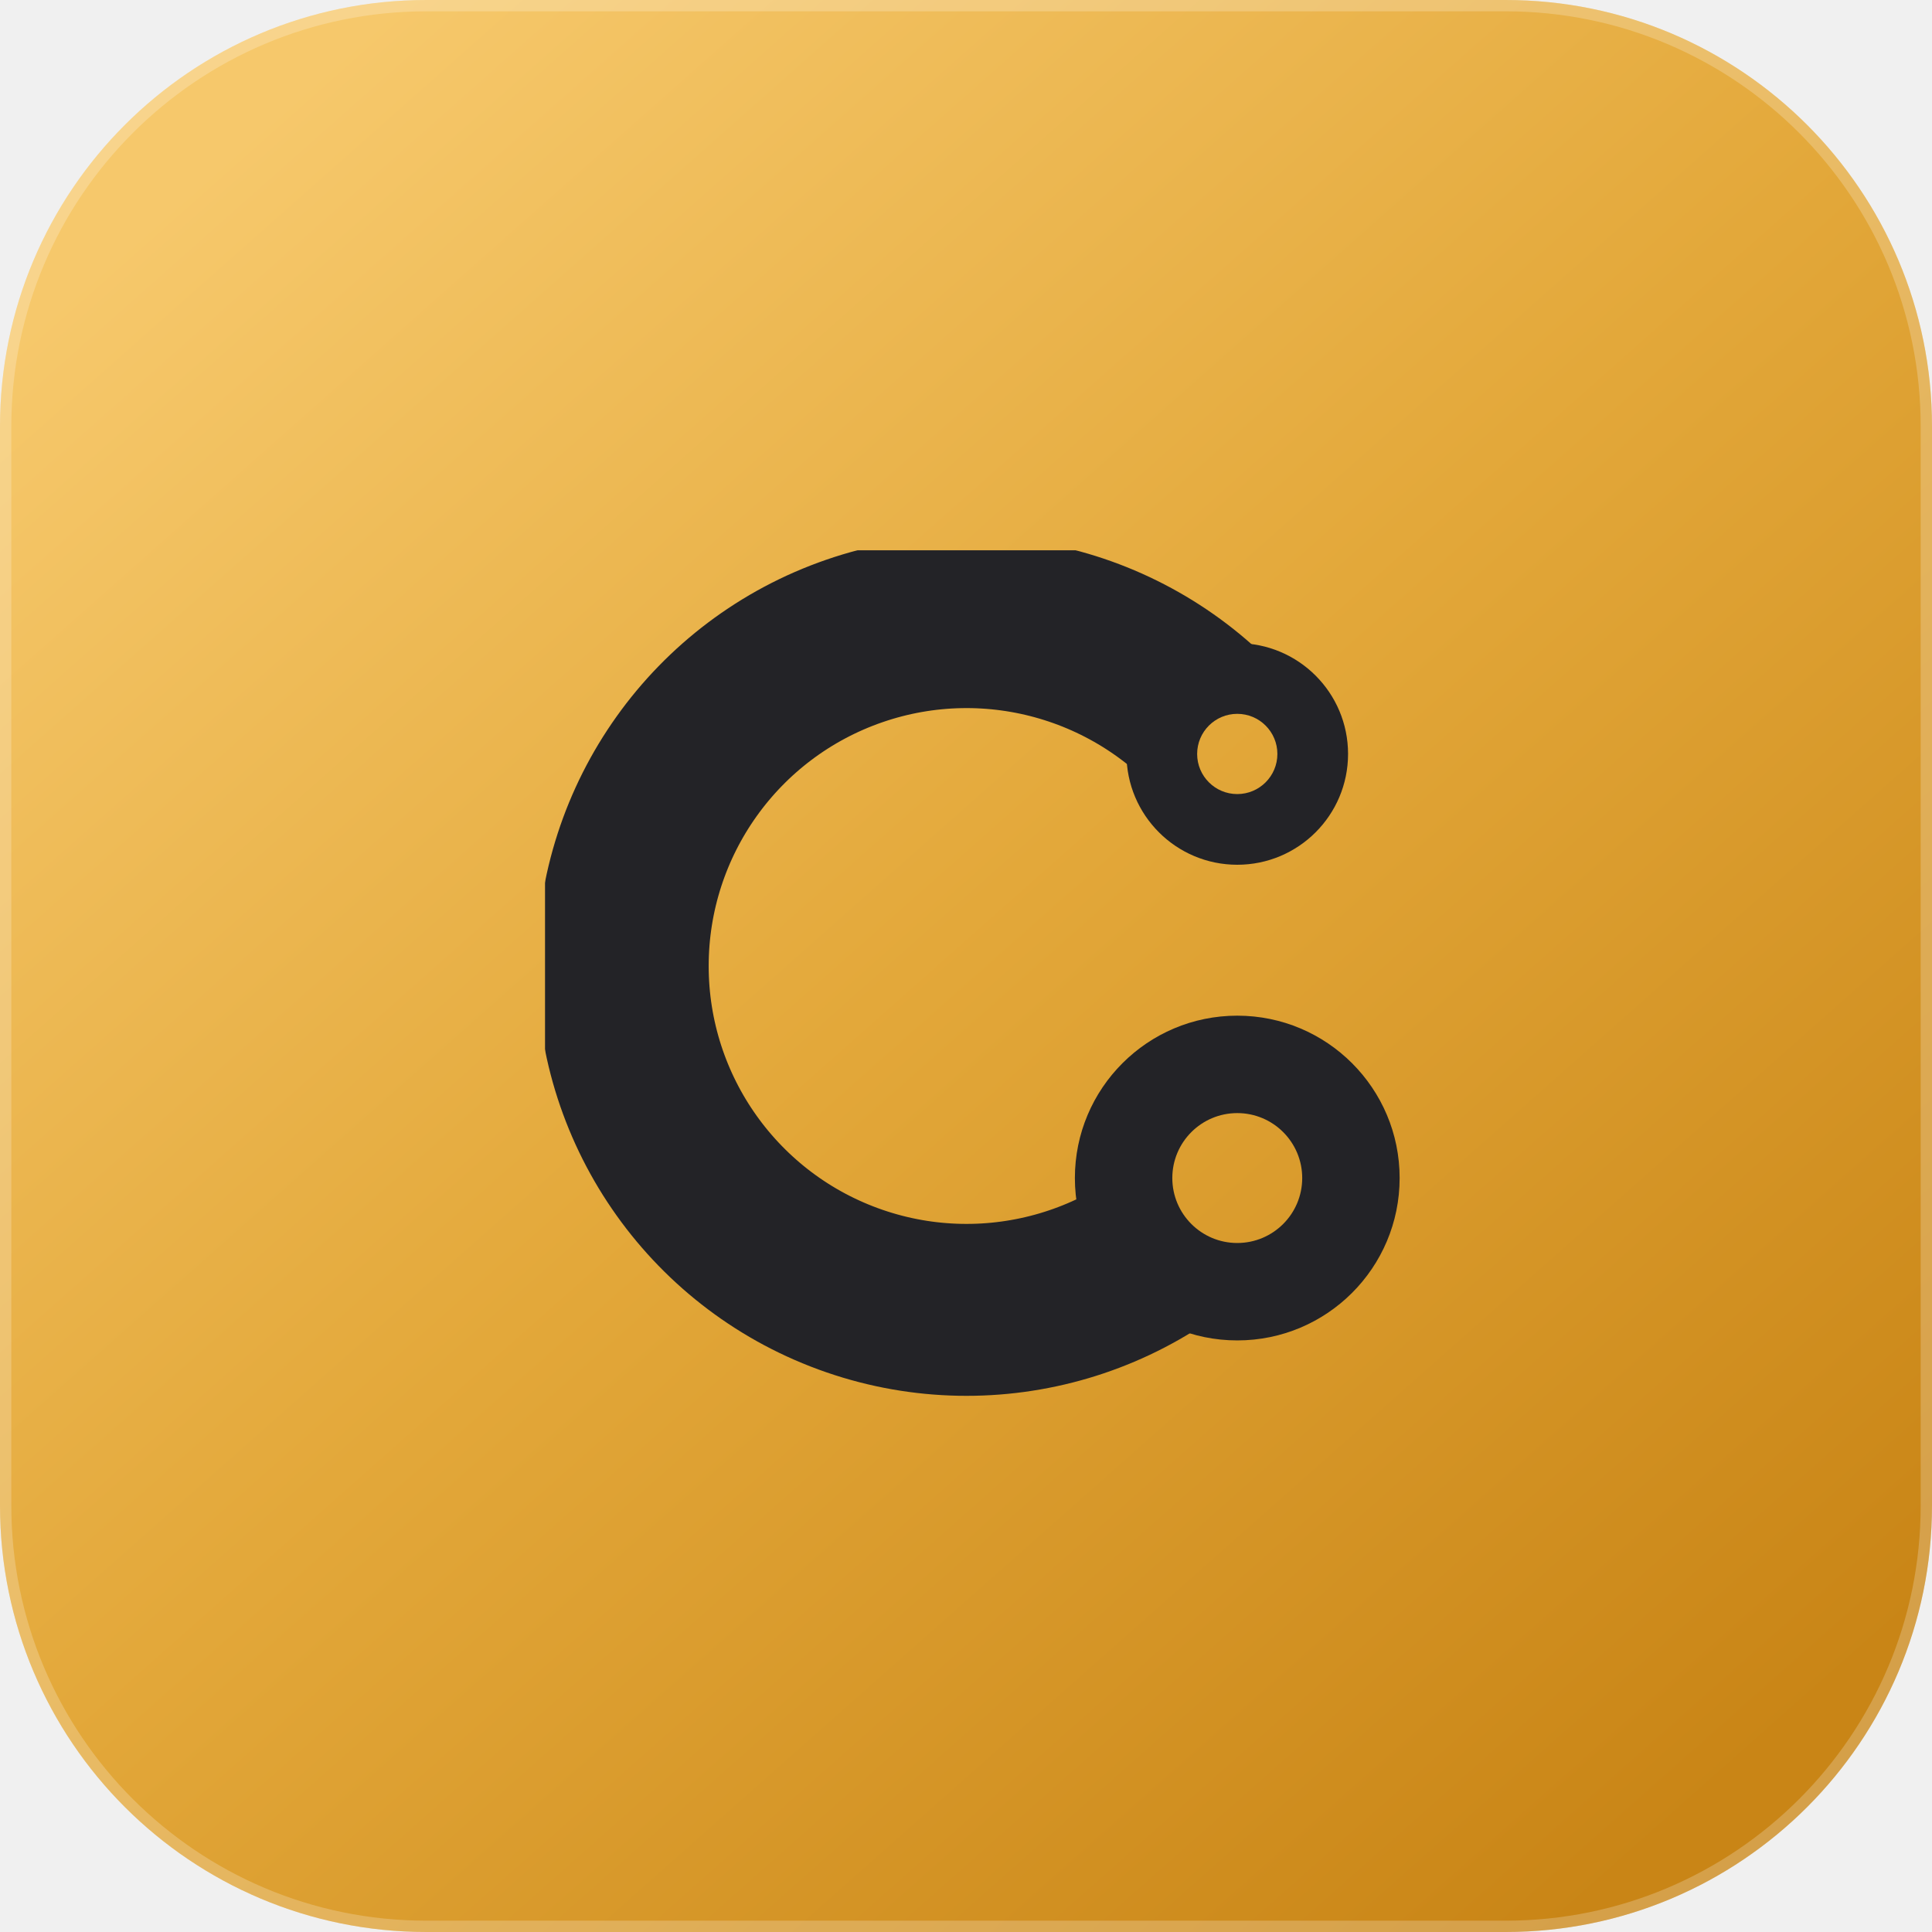
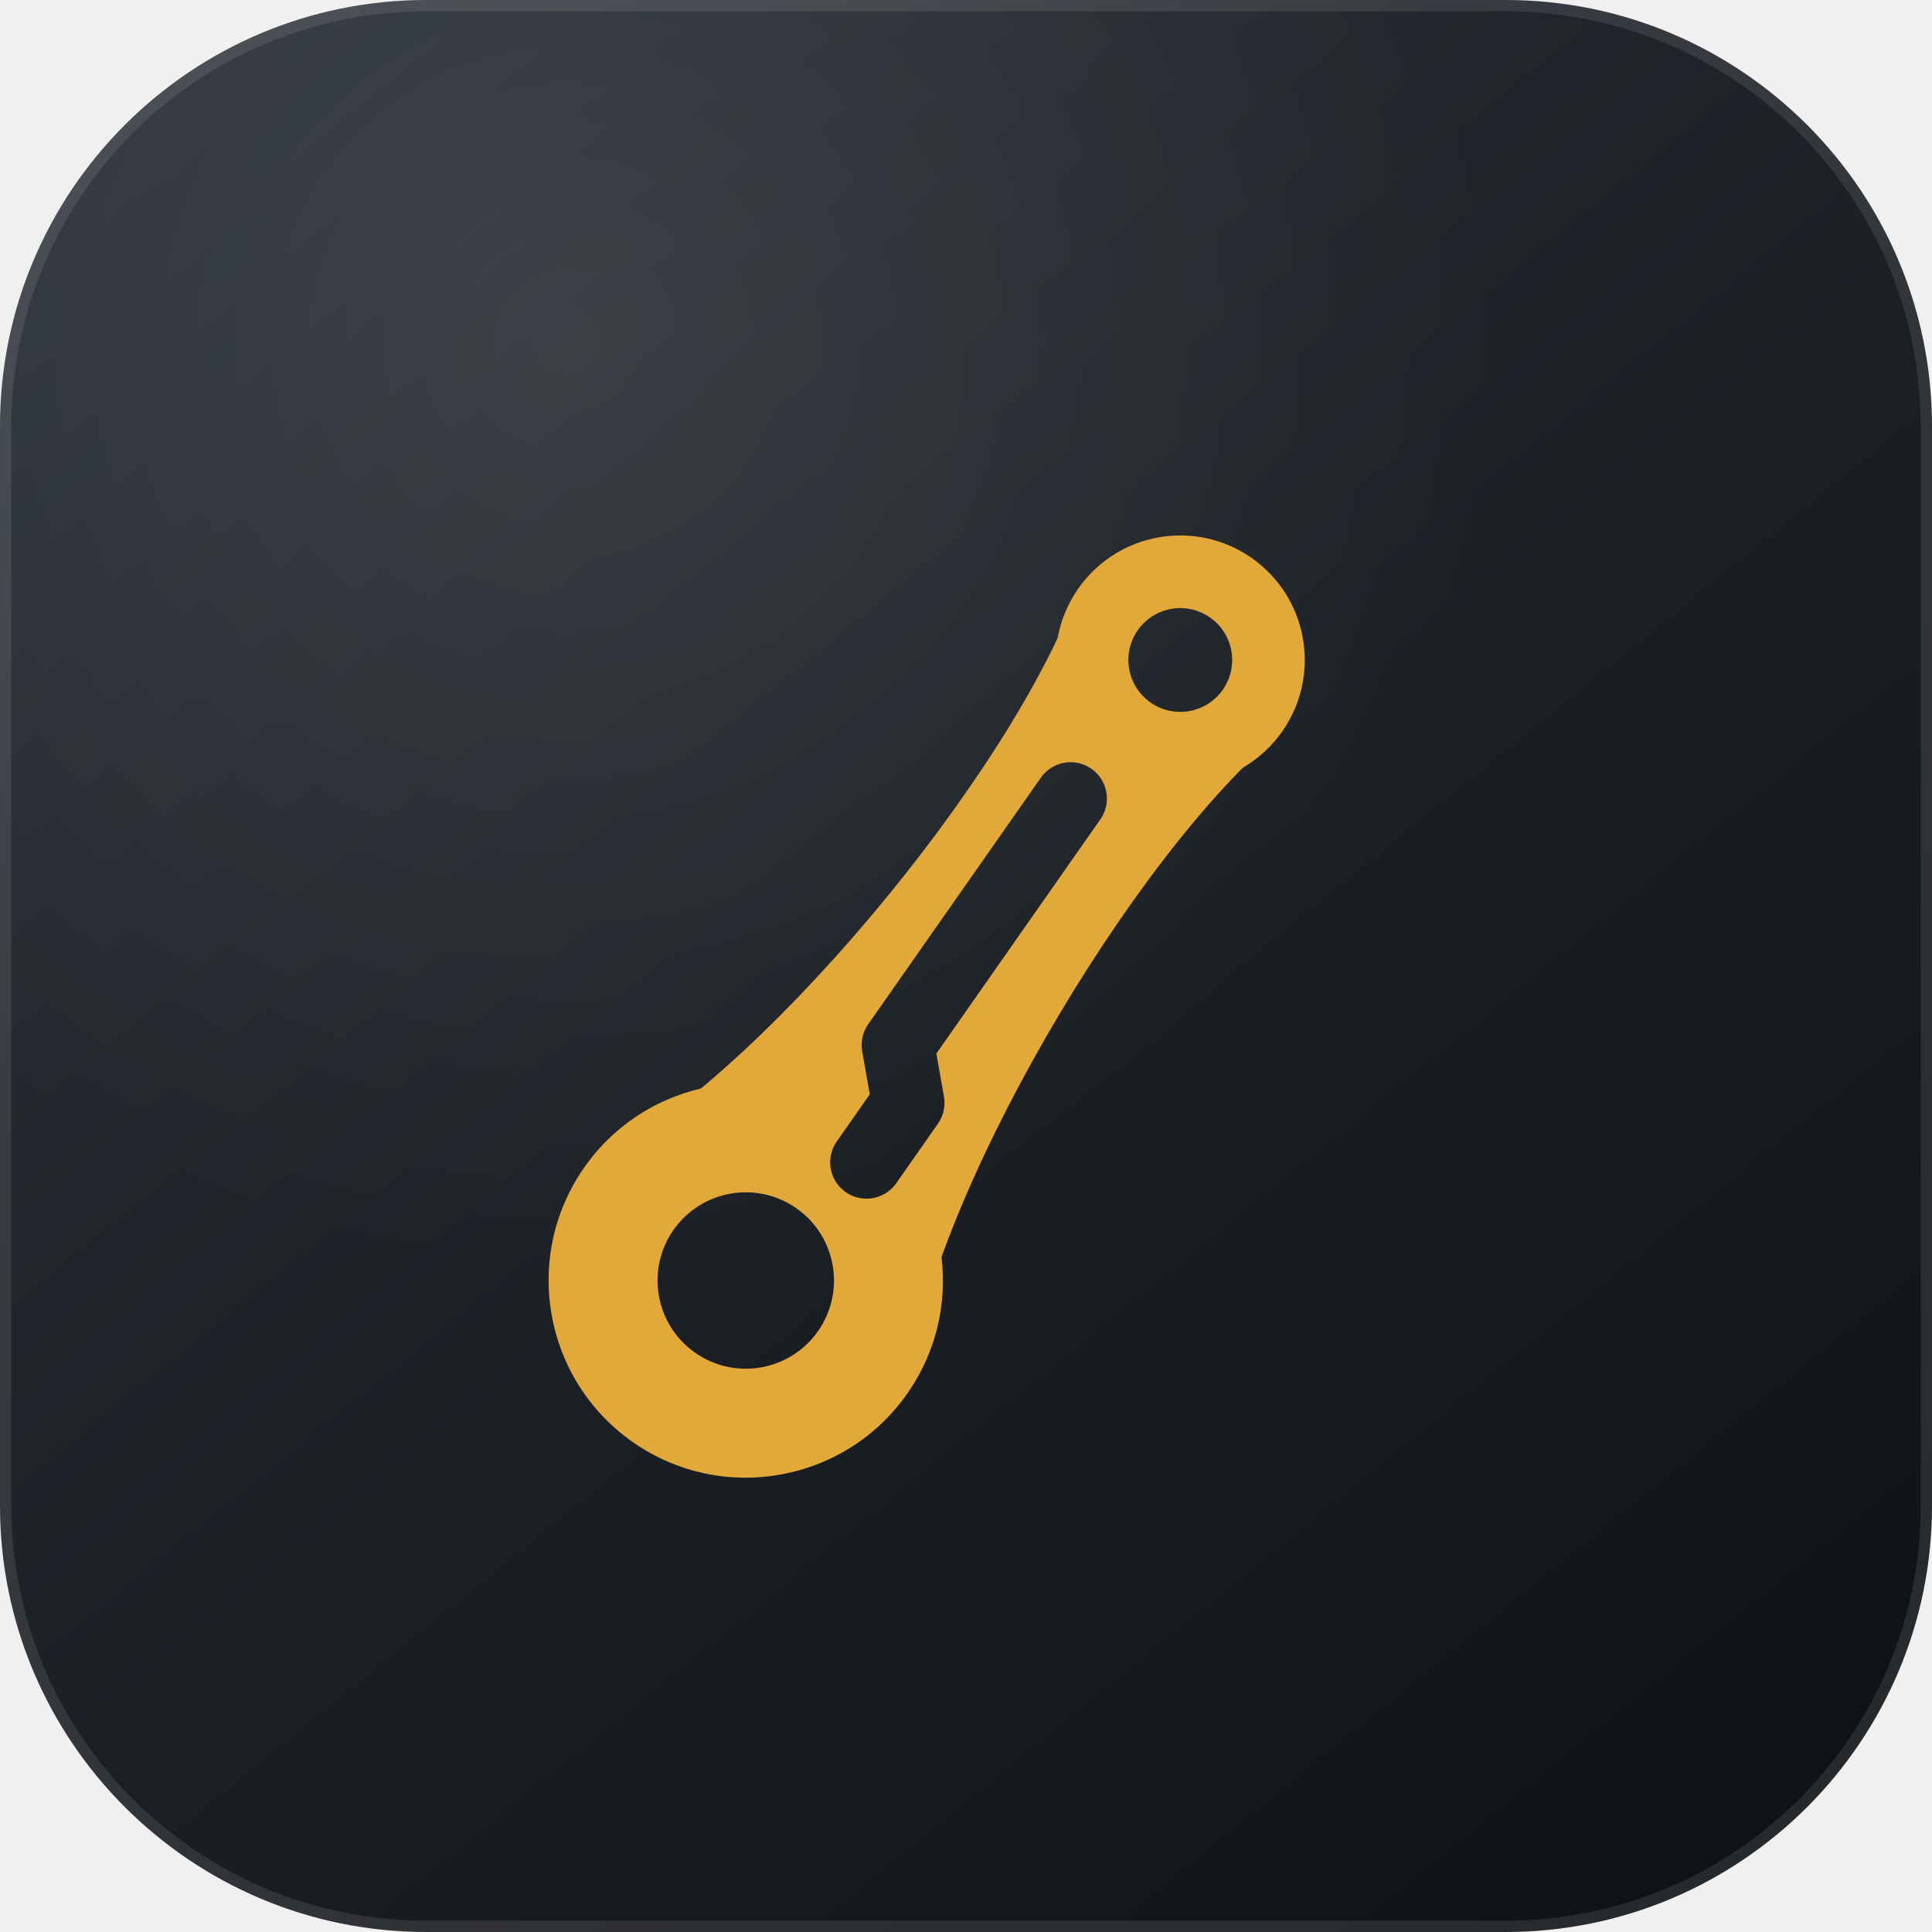
<svg xmlns="http://www.w3.org/2000/svg" viewBox="0 0 1024 1024" role="img" aria-label="Conrod app icon">
  <defs>
-     <linearGradient id="tile" x1="120" y1="80" x2="900" y2="960" gradientUnits="userSpaceOnUse">
-       <stop offset="0" stop-color="#f6c86b" />
-       <stop offset="0.48" stop-color="#e3a83a" />
-       <stop offset="1" stop-color="#c98516" />
+     <linearGradient id="slate" x1="120" y1="40" x2="900" y2="1000" gradientUnits="userSpaceOnUse">
+       <stop offset="0" stop-color="#2b3138" />
+       <stop offset="0.55" stop-color="#1b1f24" />
+       <stop offset="1" stop-color="#101316" />
    </linearGradient>
-     <linearGradient id="rod" x1="330" y1="250" x2="700" y2="790" gradientUnits="userSpaceOnUse">
-       <stop offset="0" stop-color="#232327" />
-       <stop offset="1" stop-color="#111113" />
-     </linearGradient>
-     <mask id="conrod-bores">
-       <rect width="64" height="64" fill="#fff" />
-       <circle cx="46.2" cy="43.1" r="3.4" fill="#000" />
-       <circle cx="46.2" cy="20.9" r="2.1" fill="#000" />
+     <radialGradient id="sheen" cx="300" cy="180" r="900" gradientUnits="userSpaceOnUse">
+       <stop offset="0" stop-color="#ffffff" stop-opacity="0.10" />
+       <stop offset="0.55" stop-color="#ffffff" stop-opacity="0" />
+     </radialGradient>
+     <mask id="bores">
+       <rect width="256" height="256" fill="#fff" />
+       <circle cx="128" cy="202" r="17" fill="#000" />
+       <circle cx="128" cy="56" r="10" fill="#000" />
+       <path d="M126 90 L126 148 L134 156 L134 170" stroke="#000" stroke-width="14" stroke-linecap="round" stroke-linejoin="round" fill="none" />
    </mask>
  </defs>
-   <rect width="1024" height="1024" rx="226" fill="url(#tile)" />
-   <rect x="3" y="3" width="1018" height="1018" rx="223" fill="none" stroke="#fff" stroke-opacity="0.22" stroke-width="6" />
-   <svg x="188" y="188" width="648" height="648" viewBox="0 0 64 64">
-     <g mask="url(#conrod-bores)" fill="none">
-       <path d="M46.2 20.9 A18 18 0 1 0 46.2 43.1" stroke="url(#rod)" stroke-width="9" stroke-linecap="round" />
-       <circle cx="46.2" cy="43.1" r="8.5" fill="url(#rod)" />
-       <circle cx="46.2" cy="20.9" r="5.8" fill="url(#rod)" />
+   <rect width="1024" height="1024" rx="226" fill="url(#slate)" />
+   <rect width="1024" height="1024" rx="226" fill="url(#sheen)" />
+   <rect x="3" y="3" width="1018" height="1018" rx="223" fill="none" stroke="#fff" stroke-opacity="0.10" stroke-width="6" />
+   <g transform="translate(512 512) rotate(35) scale(2.75) translate(-128 -128)">
+     <g mask="url(#bores)" fill="#e3a83a">
+       <path d="M104 56 C 114 92 108 170 90 202 L 166 202 C 148 170 142 92 152 56 Z" />
+       <circle cx="128" cy="202" r="38" />
+       <circle cx="128" cy="56" r="24" />
    </g>
-   </svg>
+   </g>
</svg>
